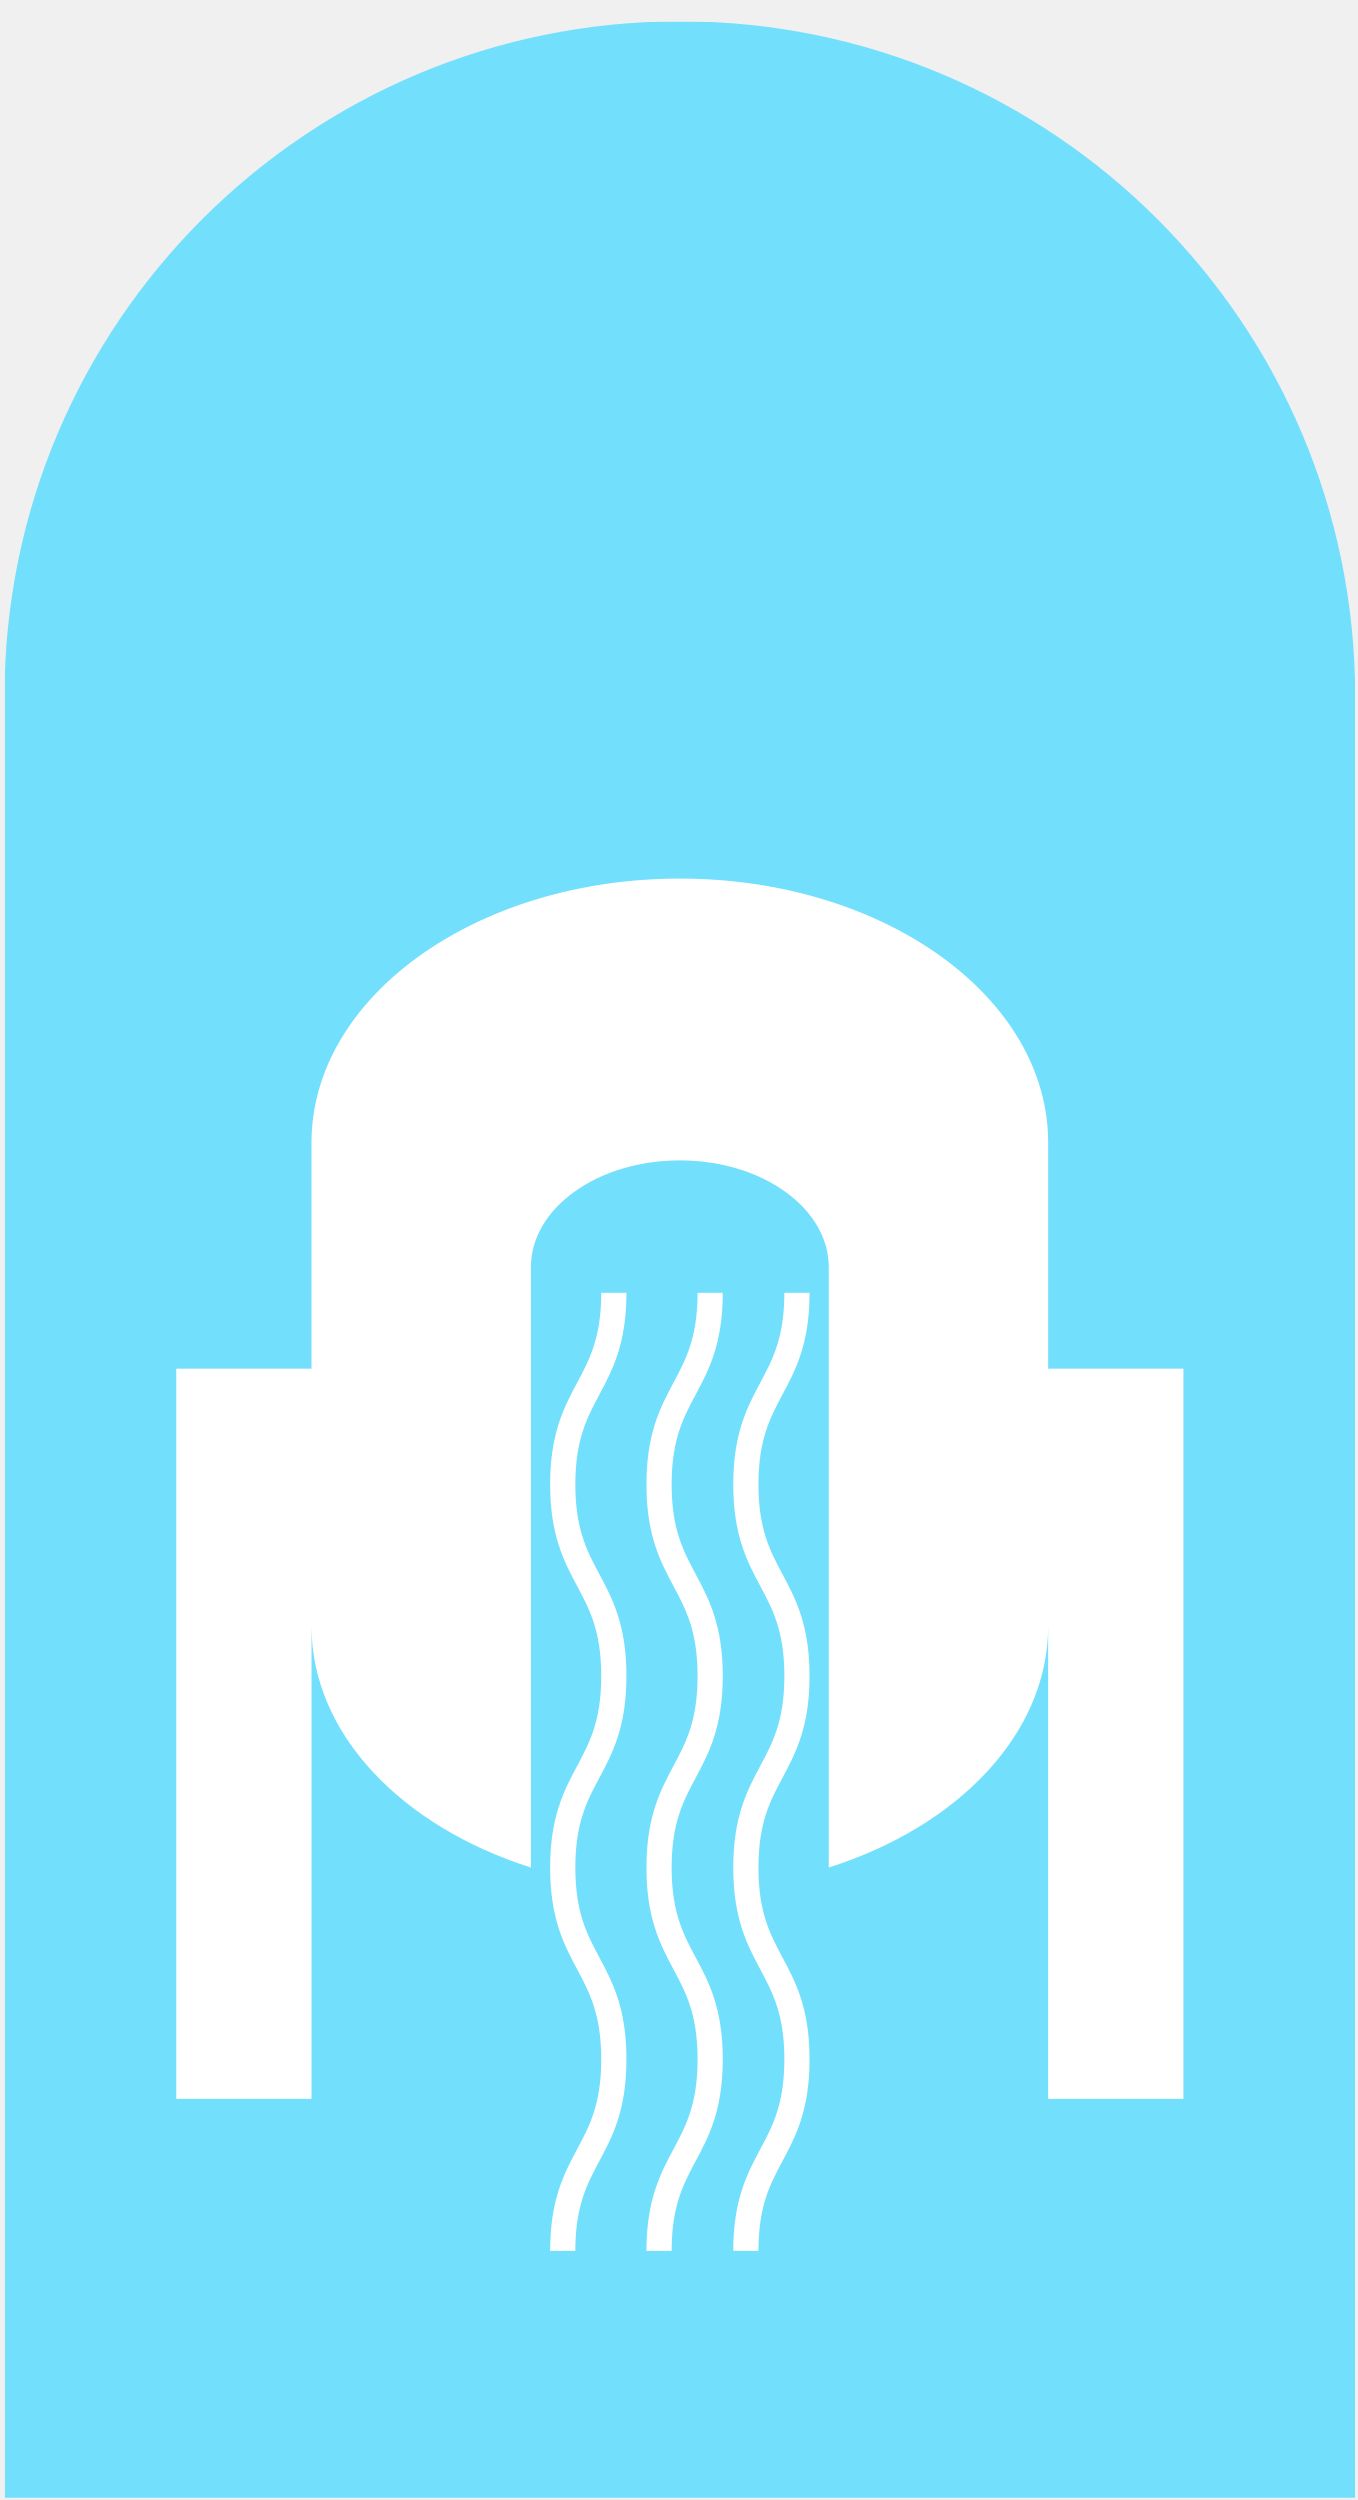
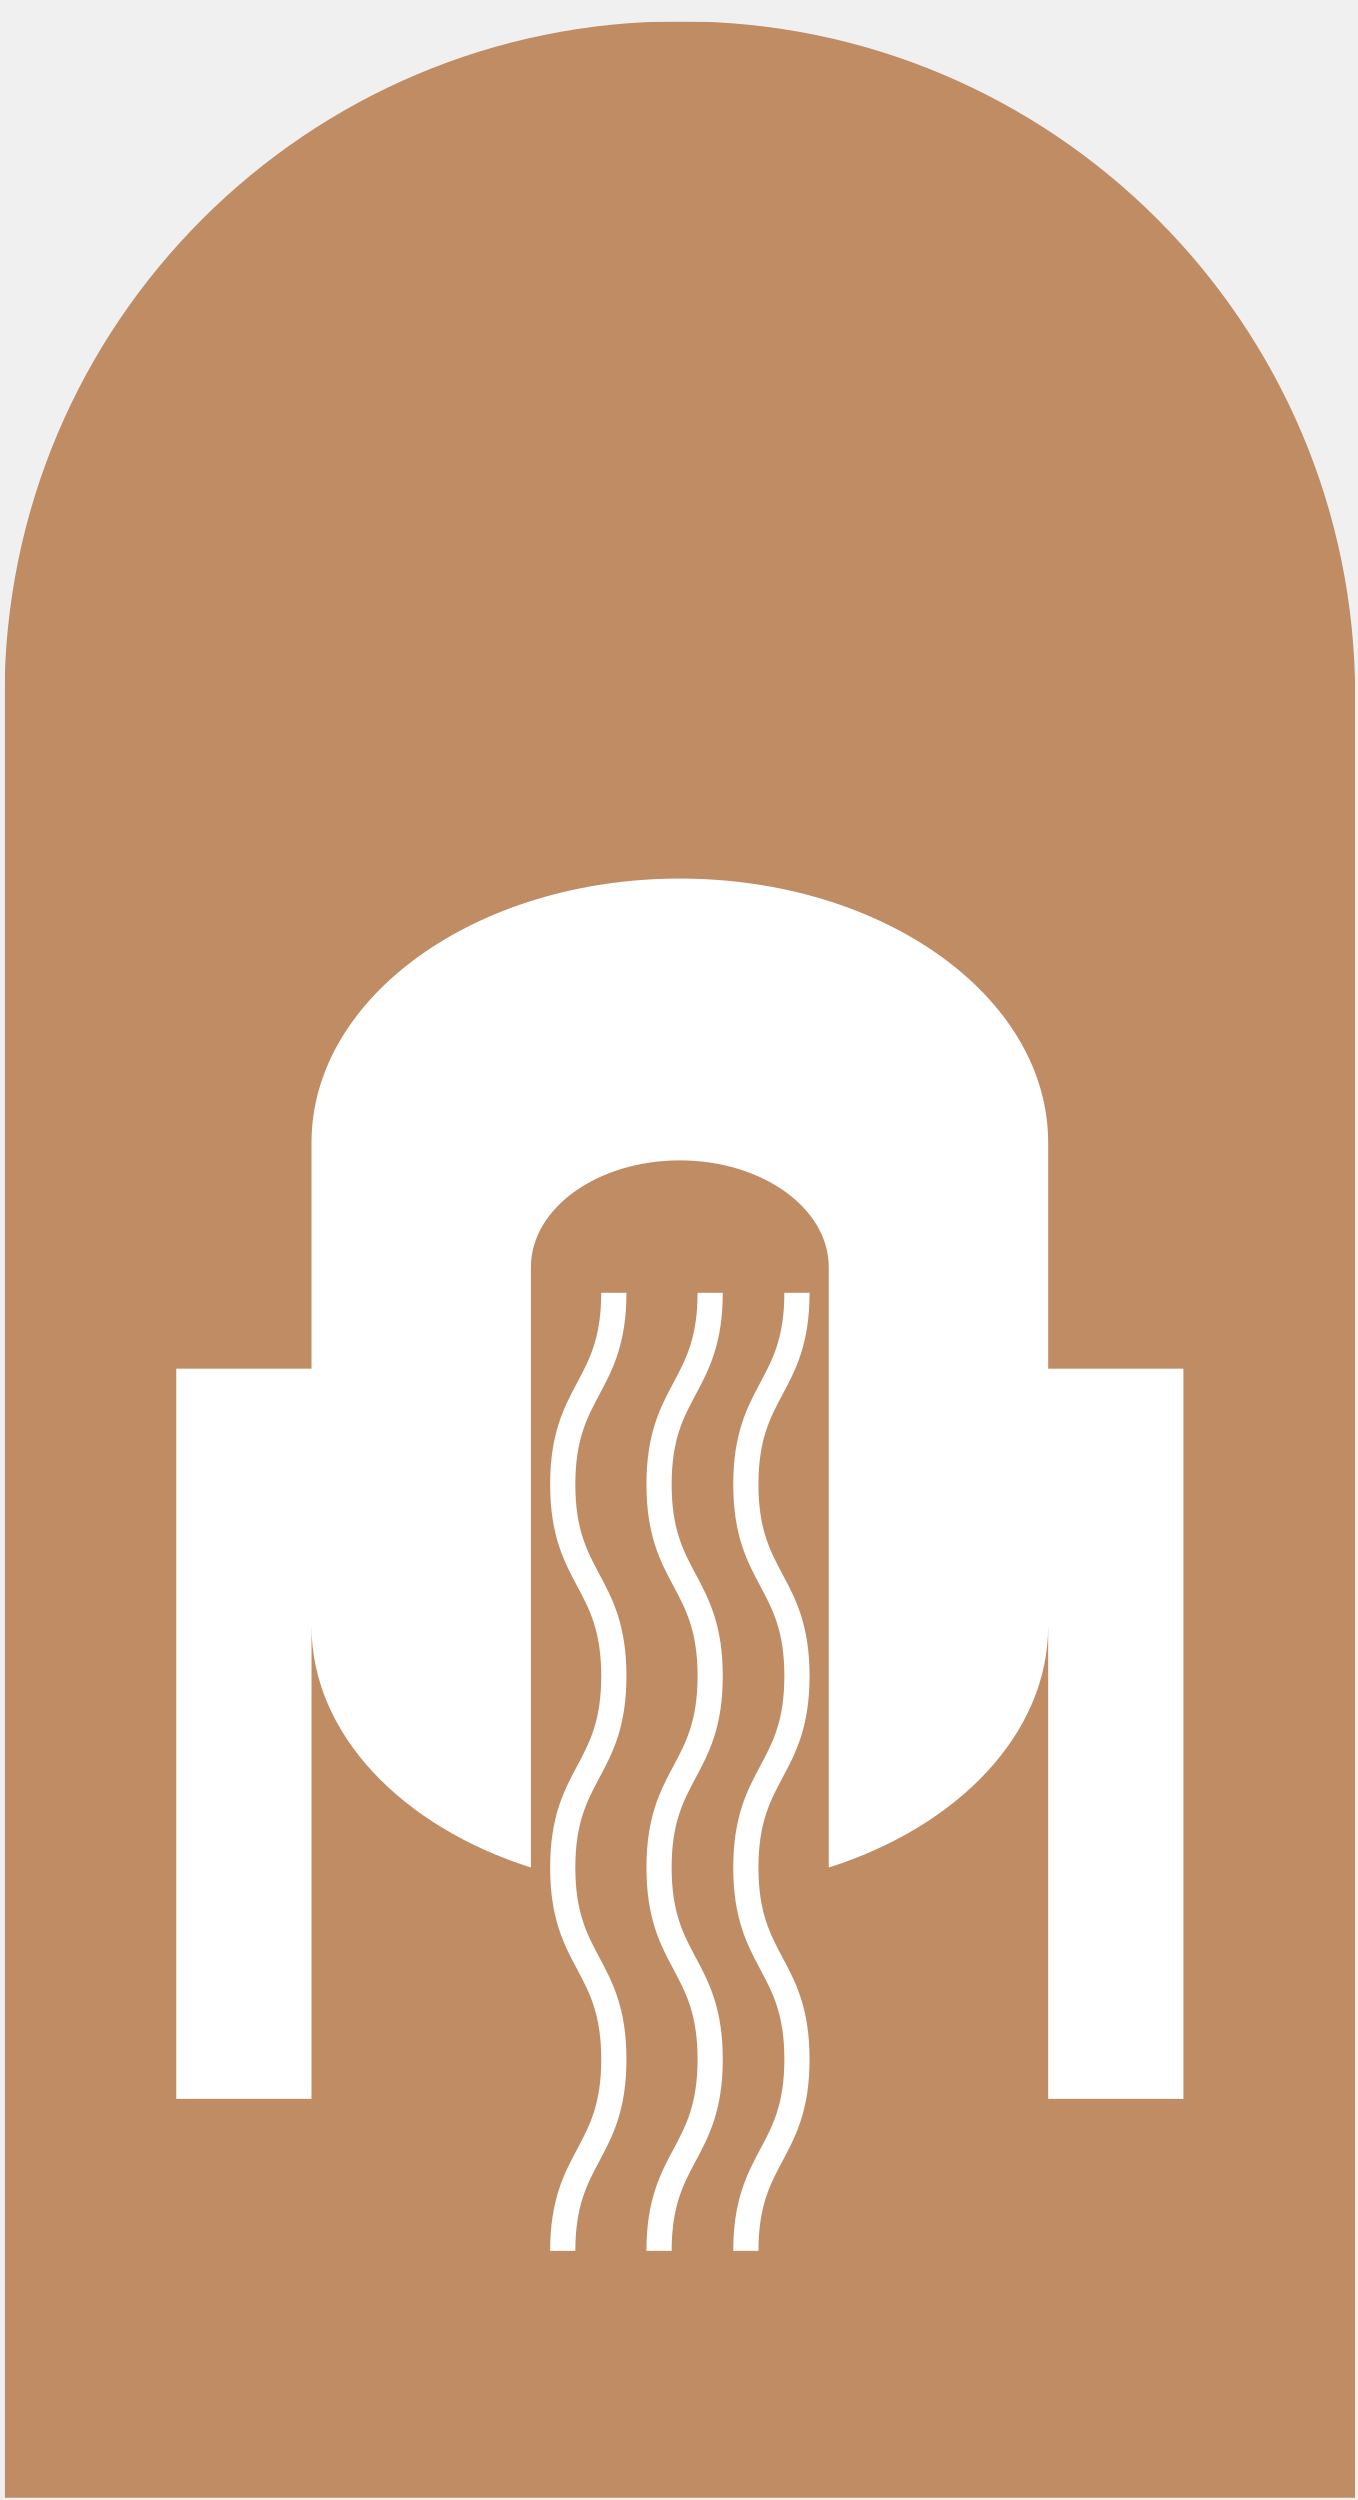
<svg xmlns="http://www.w3.org/2000/svg" width="57" height="105" viewBox="0 0 57 105" fill="none">
  <g clip-path="url(#clip0_762_1173)">
    <mask id="mask0_762_1173" style="mask-type:luminance" maskUnits="userSpaceOnUse" x="0" y="0" width="57" height="105">
      <path d="M0.188 0.895H56.918V104.913H0.188V0.895Z" fill="white" />
    </mask>
    <g mask="url(#mask0_762_1173)">
-       <path d="M56.918 104.913H0.188V29.26C0.188 13.595 12.888 0.895 28.553 0.895C44.219 0.895 56.918 13.595 56.918 29.26V104.913Z" fill="#72DFFC" />
+       <path d="M56.918 104.913H0.188V29.26C0.188 13.595 12.888 0.895 28.553 0.895C44.219 0.895 56.918 13.595 56.918 29.26V104.913Z" fill="#BF8C64" />
      <path d="M44.023 57.485V47.991C44.023 41.866 37.097 36.9 28.553 36.9C20.009 36.9 13.083 41.866 13.083 47.991V57.485H7.403V88.152H13.083V68.292C13.083 72.821 16.871 76.713 22.298 78.436V53.221C22.298 50.744 25.098 48.736 28.553 48.736C32.008 48.736 34.808 50.744 34.808 53.221V78.436C40.235 76.713 44.023 72.821 44.023 68.292V88.152H49.703V57.485H44.023Z" fill="white" />
      <path d="M33.472 54.297C33.472 58.321 31.326 58.321 31.326 62.345C31.326 66.368 33.472 66.368 33.472 70.392C33.472 74.416 31.326 74.416 31.326 78.44C31.326 82.464 33.472 82.464 33.472 86.489C33.472 90.513 31.326 90.513 31.326 94.537" stroke="white" stroke-width="1.058" stroke-miterlimit="10" />
      <path d="M29.827 54.297C29.827 58.321 27.68 58.321 27.68 62.345C27.68 66.368 29.827 66.368 29.827 70.392C29.827 74.416 27.68 74.416 27.68 78.44C27.68 82.464 29.827 82.464 29.827 86.489C29.827 90.513 27.68 90.513 27.68 94.537" stroke="white" stroke-width="1.058" stroke-miterlimit="10" />
      <path d="M25.781 54.297C25.781 58.321 23.635 58.321 23.635 62.345C23.635 66.368 25.781 66.368 25.781 70.392C25.781 74.416 23.635 74.416 23.635 78.44C23.635 82.464 25.781 82.464 25.781 86.489C25.781 90.513 23.635 90.513 23.635 94.537" stroke="white" stroke-width="1.058" stroke-miterlimit="10" />
    </g>
  </g>
  <defs>
    <clipPath id="clip0_762_1173">
      <rect width="56.73" height="104.018" fill="white" transform="translate(0.187988 0.89502)" />
    </clipPath>
  </defs>
</svg>
